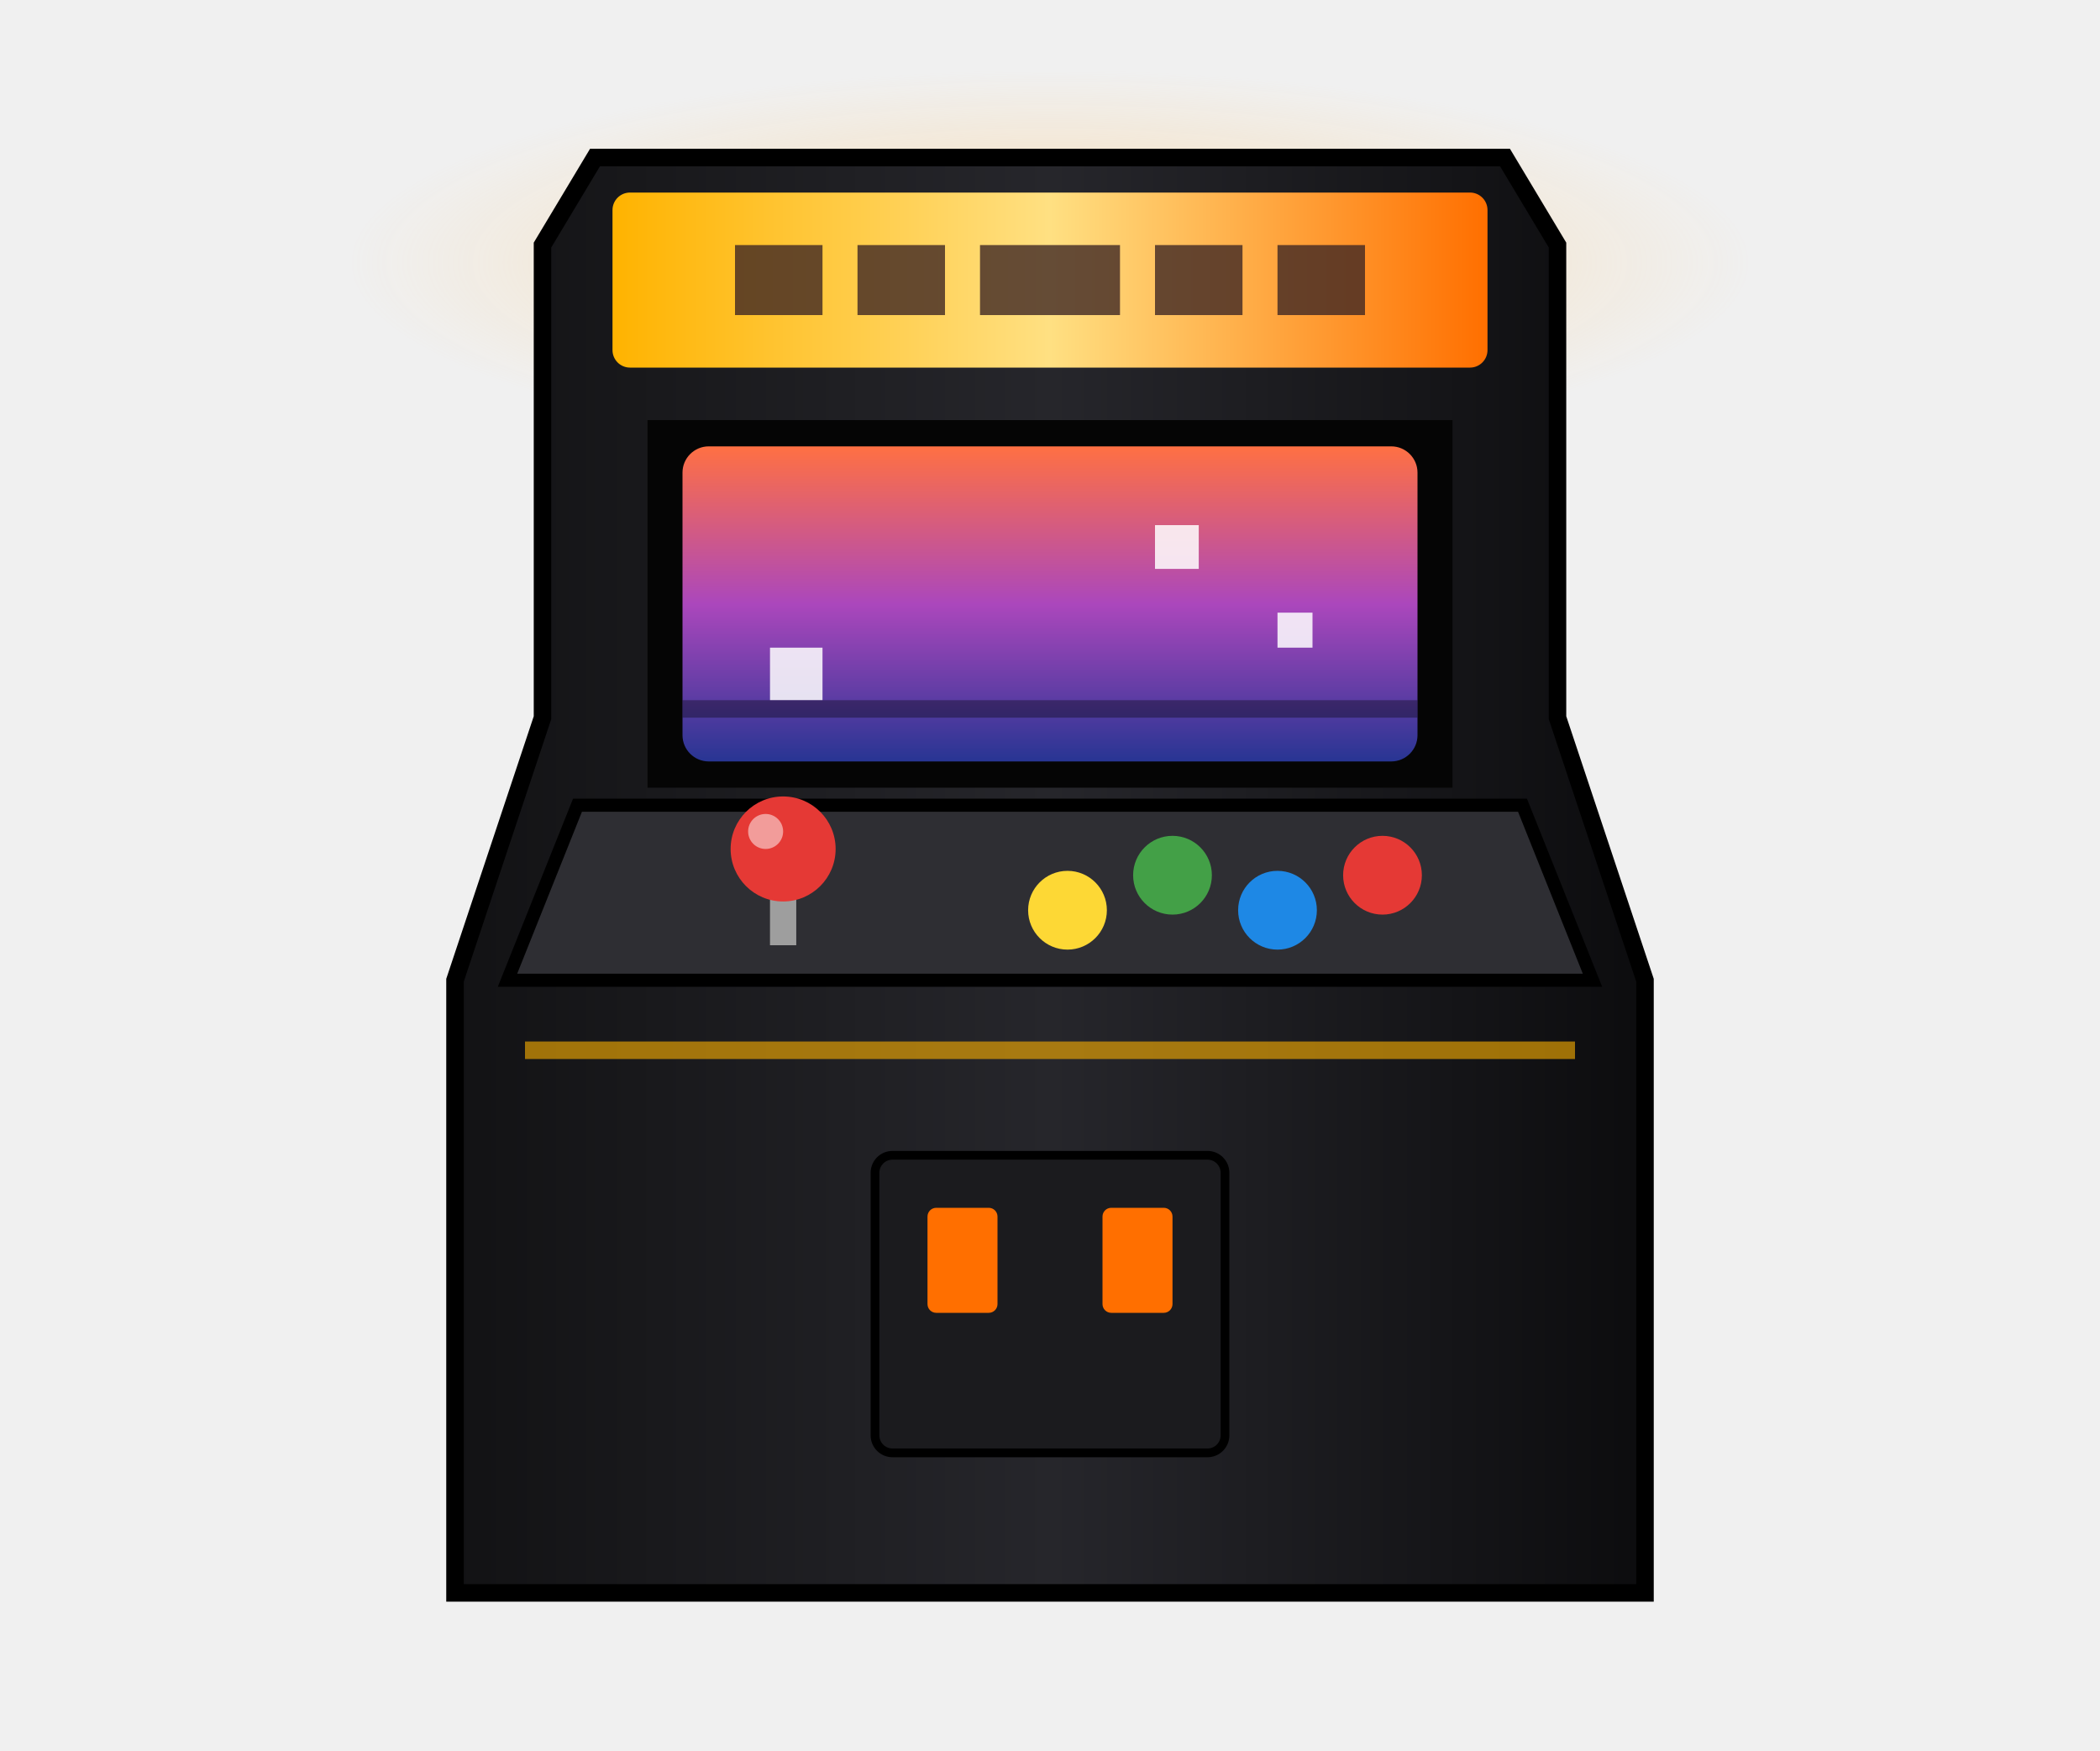
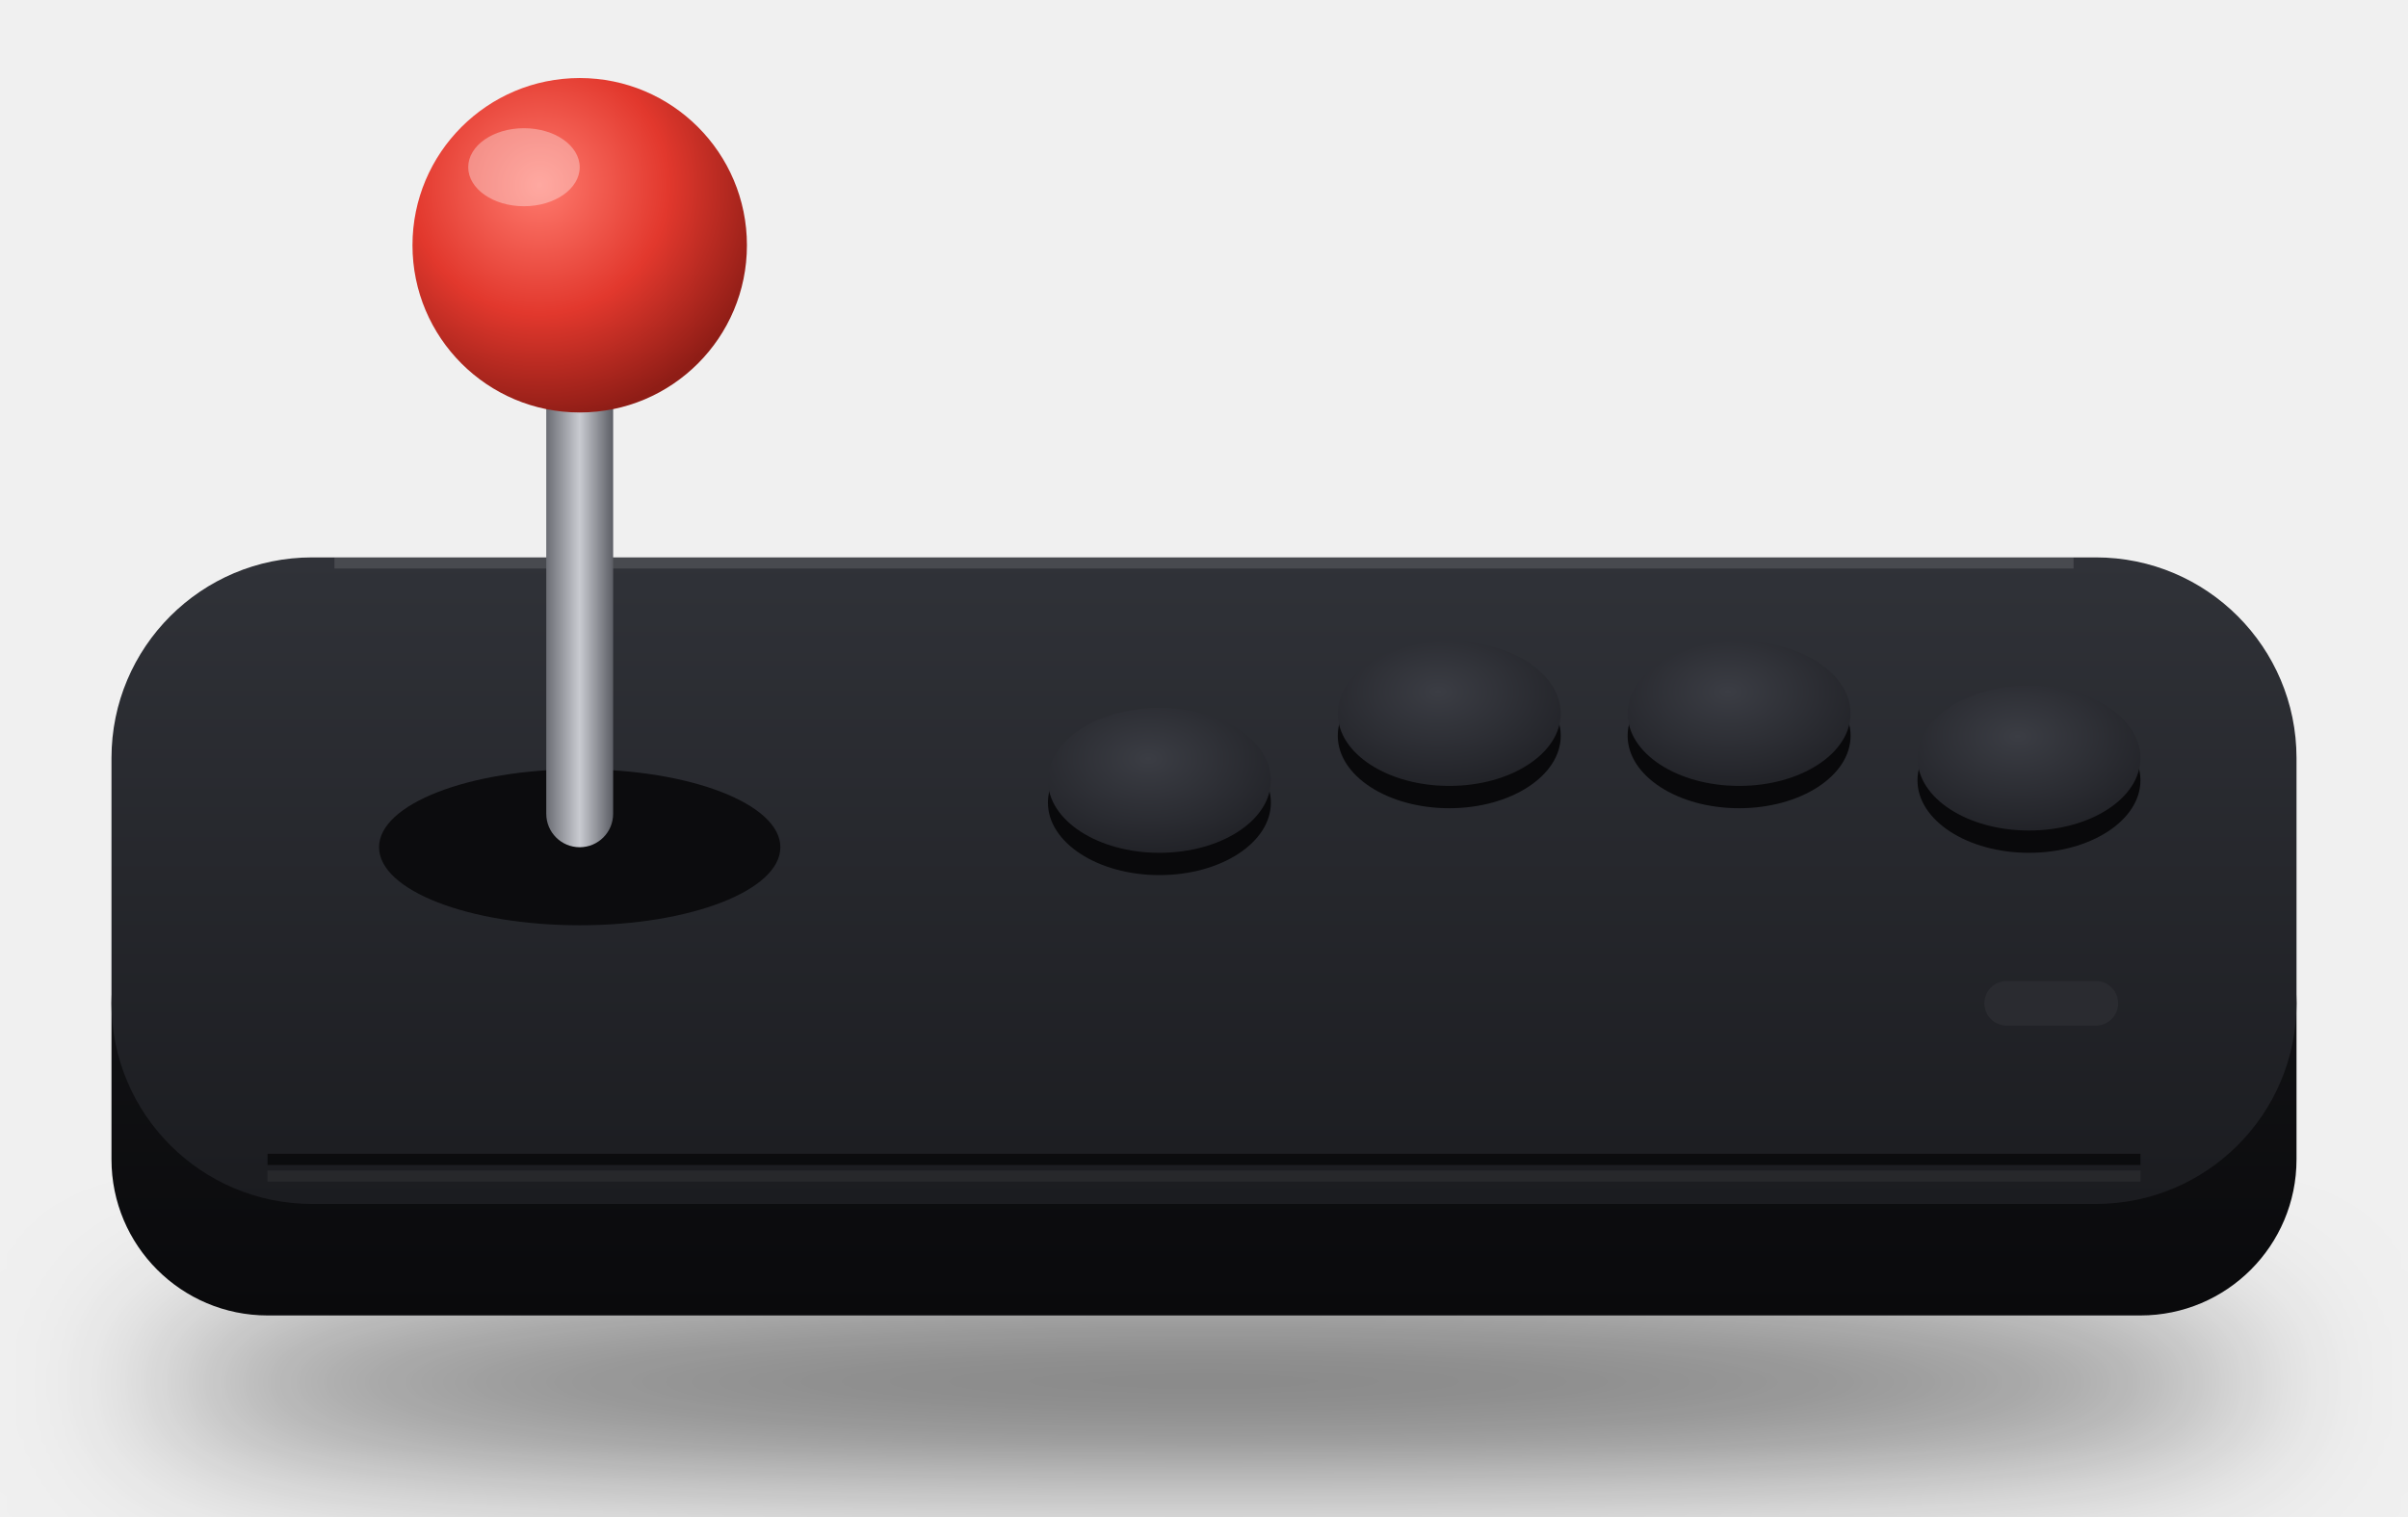
- <svg xmlns="http://www.w3.org/2000/svg" viewBox="0 0 240 200">
+ <svg xmlns="http://www.w3.org/2000/svg" viewBox="12 36 216 136">
  <defs>
-     <linearGradient id="cab" x1="0" y1="0" x2="1" y2="0">
-       <stop offset="0" stop-color="#121214" />
-       <stop offset=".5" stop-color="#26262b" />
-       <stop offset="1" stop-color="#0c0c0e" />
+     <filter id="soft" x="-50%" y="-200%" width="200%" height="500%">
+       <feGaussianBlur stdDeviation="7" />
+     </filter>
+     <linearGradient id="top" x1="0" y1="0" x2="0" y2="1">
+       <stop offset="0" stop-color="#303238" />
+       <stop offset="1" stop-color="#1b1c20" />
    </linearGradient>
-     <linearGradient id="marquee" x1="0" y1="0" x2="1" y2="0">
-       <stop offset="0" stop-color="#ffb300" />
-       <stop offset=".5" stop-color="#ffe082" />
-       <stop offset="1" stop-color="#ff6f00" />
+     <linearGradient id="front" x1="0" y1="0" x2="0" y2="1">
+       <stop offset="0" stop-color="#141518" />
+       <stop offset="1" stop-color="#0a0a0c" />
    </linearGradient>
-     <linearGradient id="screen" x1="0" y1="0" x2="0" y2="1">
-       <stop offset="0" stop-color="#ff7043" />
-       <stop offset=".5" stop-color="#ab47bc" />
-       <stop offset="1" stop-color="#283593" />
+     <linearGradient id="shaft" x1="0" y1="0" x2="1" y2="0">
+       <stop offset="0" stop-color="#6b6d74" />
+       <stop offset=".5" stop-color="#c9cbd1" />
+       <stop offset="1" stop-color="#5c5e65" />
    </linearGradient>
-     <radialGradient id="glow" cx=".5" cy=".5" r=".5">
-       <stop offset="0" stop-color="#ffcc80" stop-opacity=".55" />
-       <stop offset="1" stop-color="#ffcc80" stop-opacity="0" />
+     <radialGradient id="ball" cx=".38" cy=".32" r=".7">
+       <stop offset="0" stop-color="#ff7a6e" />
+       <stop offset=".55" stop-color="#e2382d" />
+       <stop offset="1" stop-color="#8f1d16" />
+     </radialGradient>
+     <radialGradient id="btn" cx=".45" cy=".35" r=".7">
+       <stop offset="0" stop-color="#3b3d44" />
+       <stop offset="1" stop-color="#202126" />
    </radialGradient>
  </defs>
-   <ellipse cx="120" cy="30" rx="80" ry="22" fill="url(#glow)" />
-   <path d="M68 18h104l6 10v54l10 30v70H52v-70l10-30V28z" fill="url(#cab)" stroke="#000" stroke-width="2" />
-   <rect x="70" y="22" width="100" height="20" rx="2" fill="url(#marquee)" />
-   <g fill="#3e2723" opacity=".8">
-     <rect x="84" y="28" width="10" height="8" />
-     <rect x="98" y="28" width="10" height="8" />
-     <rect x="112" y="28" width="16" height="8" />
-     <rect x="132" y="28" width="10" height="8" />
-     <rect x="146" y="28" width="10" height="8" />
+   <ellipse cx="120" cy="160" rx="96" ry="8" fill="#000" opacity=".55" filter="url(#soft)" />
+   <rect x="22" y="112" width="196" height="42" rx="14" fill="url(#front)" />
+   <rect x="22" y="86" width="196" height="58" rx="18" fill="url(#top)" />
+   <path d="M42 86.5h156" stroke="#fff" stroke-opacity=".12" />
+   <ellipse cx="64" cy="112" rx="18" ry="7" fill="#0c0c0e" />
+   <rect x="61" y="66" width="6" height="46" rx="3" fill="url(#shaft)" />
+   <circle cx="64" cy="58" r="15" fill="url(#ball)" />
+   <ellipse cx="59" cy="51" rx="5" ry="3.5" fill="#fff" opacity=".35" />
+   <g>
+     <ellipse cx="116" cy="108" rx="10" ry="6.5" fill="#09090b" />
+     <ellipse cx="116" cy="106" rx="10" ry="6.5" fill="url(#btn)" />
+     <ellipse cx="142" cy="102" rx="10" ry="6.5" fill="#09090b" />
+     <ellipse cx="142" cy="100" rx="10" ry="6.5" fill="url(#btn)" />
+     <ellipse cx="168" cy="102" rx="10" ry="6.5" fill="#09090b" />
+     <ellipse cx="168" cy="100" rx="10" ry="6.5" fill="url(#btn)" />
+     <ellipse cx="194" cy="106" rx="10" ry="6.5" fill="#09090b" />
+     <ellipse cx="194" cy="104" rx="10" ry="6.5" fill="url(#btn)" />
  </g>
-   <path d="M74 48h92v42H74z" fill="#050505" />
-   <rect x="78" y="51" width="84" height="36" rx="3" fill="url(#screen)" />
-   <g fill="#fff" opacity=".85">
-     <rect x="88" y="74" width="6" height="6" />
-     <rect x="132" y="60" width="5" height="5" />
-     <rect x="146" y="70" width="4" height="4" />
-   </g>
-   <path d="M78 81h84" stroke="#000" stroke-width="2" opacity=".35" />
-   <path d="M58 112l8-20h108l8 20z" fill="#2e2e33" stroke="#000" stroke-width="1.5" />
-   <rect x="88" y="98" width="3" height="10" fill="#9e9e9e" />
-   <circle cx="89.5" cy="97" r="6" fill="#e53935" />
-   <circle cx="87.5" cy="95" r="2" fill="#fff" opacity=".5" />
-   <g>
-     <circle cx="122" cy="104" r="4.5" fill="#fdd835" />
-     <circle cx="134" cy="100" r="4.5" fill="#43a047" />
-     <circle cx="146" cy="104" r="4.5" fill="#1e88e5" />
-     <circle cx="158" cy="100" r="4.5" fill="#e53935" />
-   </g>
-   <rect x="100" y="132" width="40" height="34" rx="2" fill="#1b1b1e" stroke="#000" />
-   <rect x="106" y="138" width="8" height="12" rx="1" fill="#ff6f00" />
-   <rect x="126" y="138" width="8" height="12" rx="1" fill="#ff6f00" />
-   <path d="M60 120h120" stroke="#ffb300" stroke-width="2" opacity=".6" />
+   <path d="M36 140h168" stroke="#000" stroke-opacity=".6" />
+   <path d="M36 141.5h168" stroke="#fff" stroke-opacity=".05" />
+   <rect x="190" y="124" width="12" height="4" rx="2" fill="#2a2b30" />
</svg>
